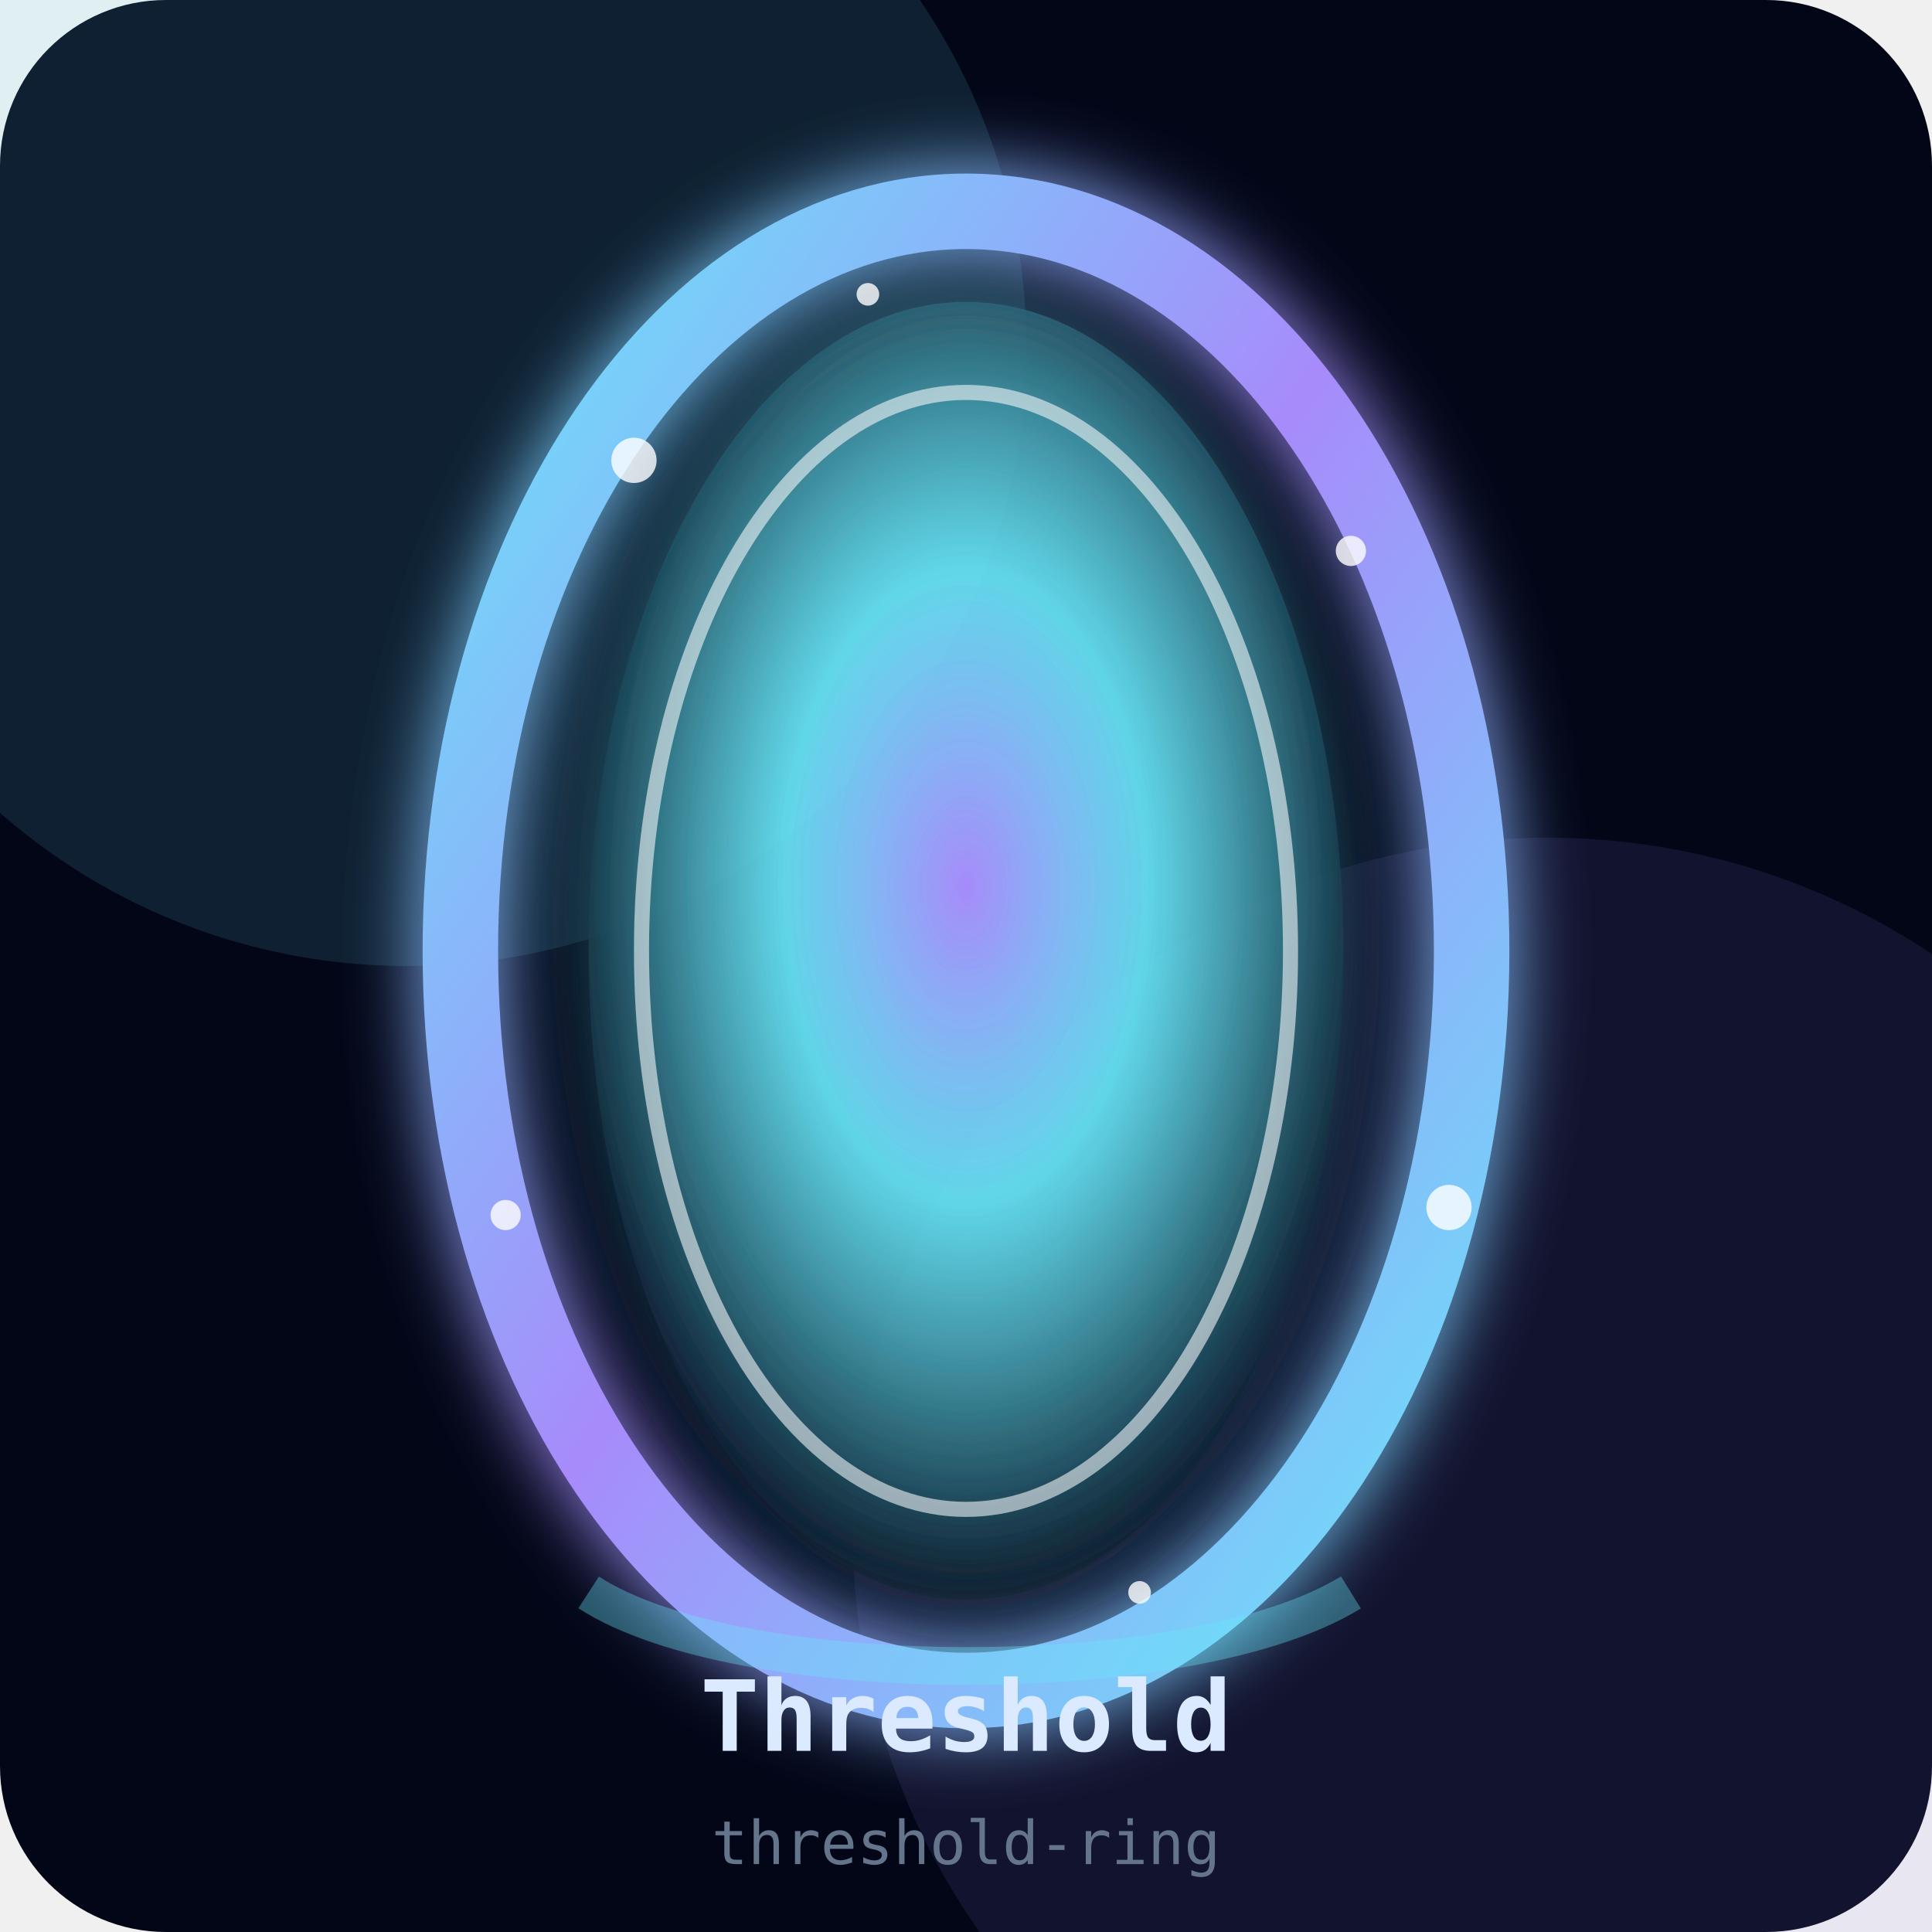
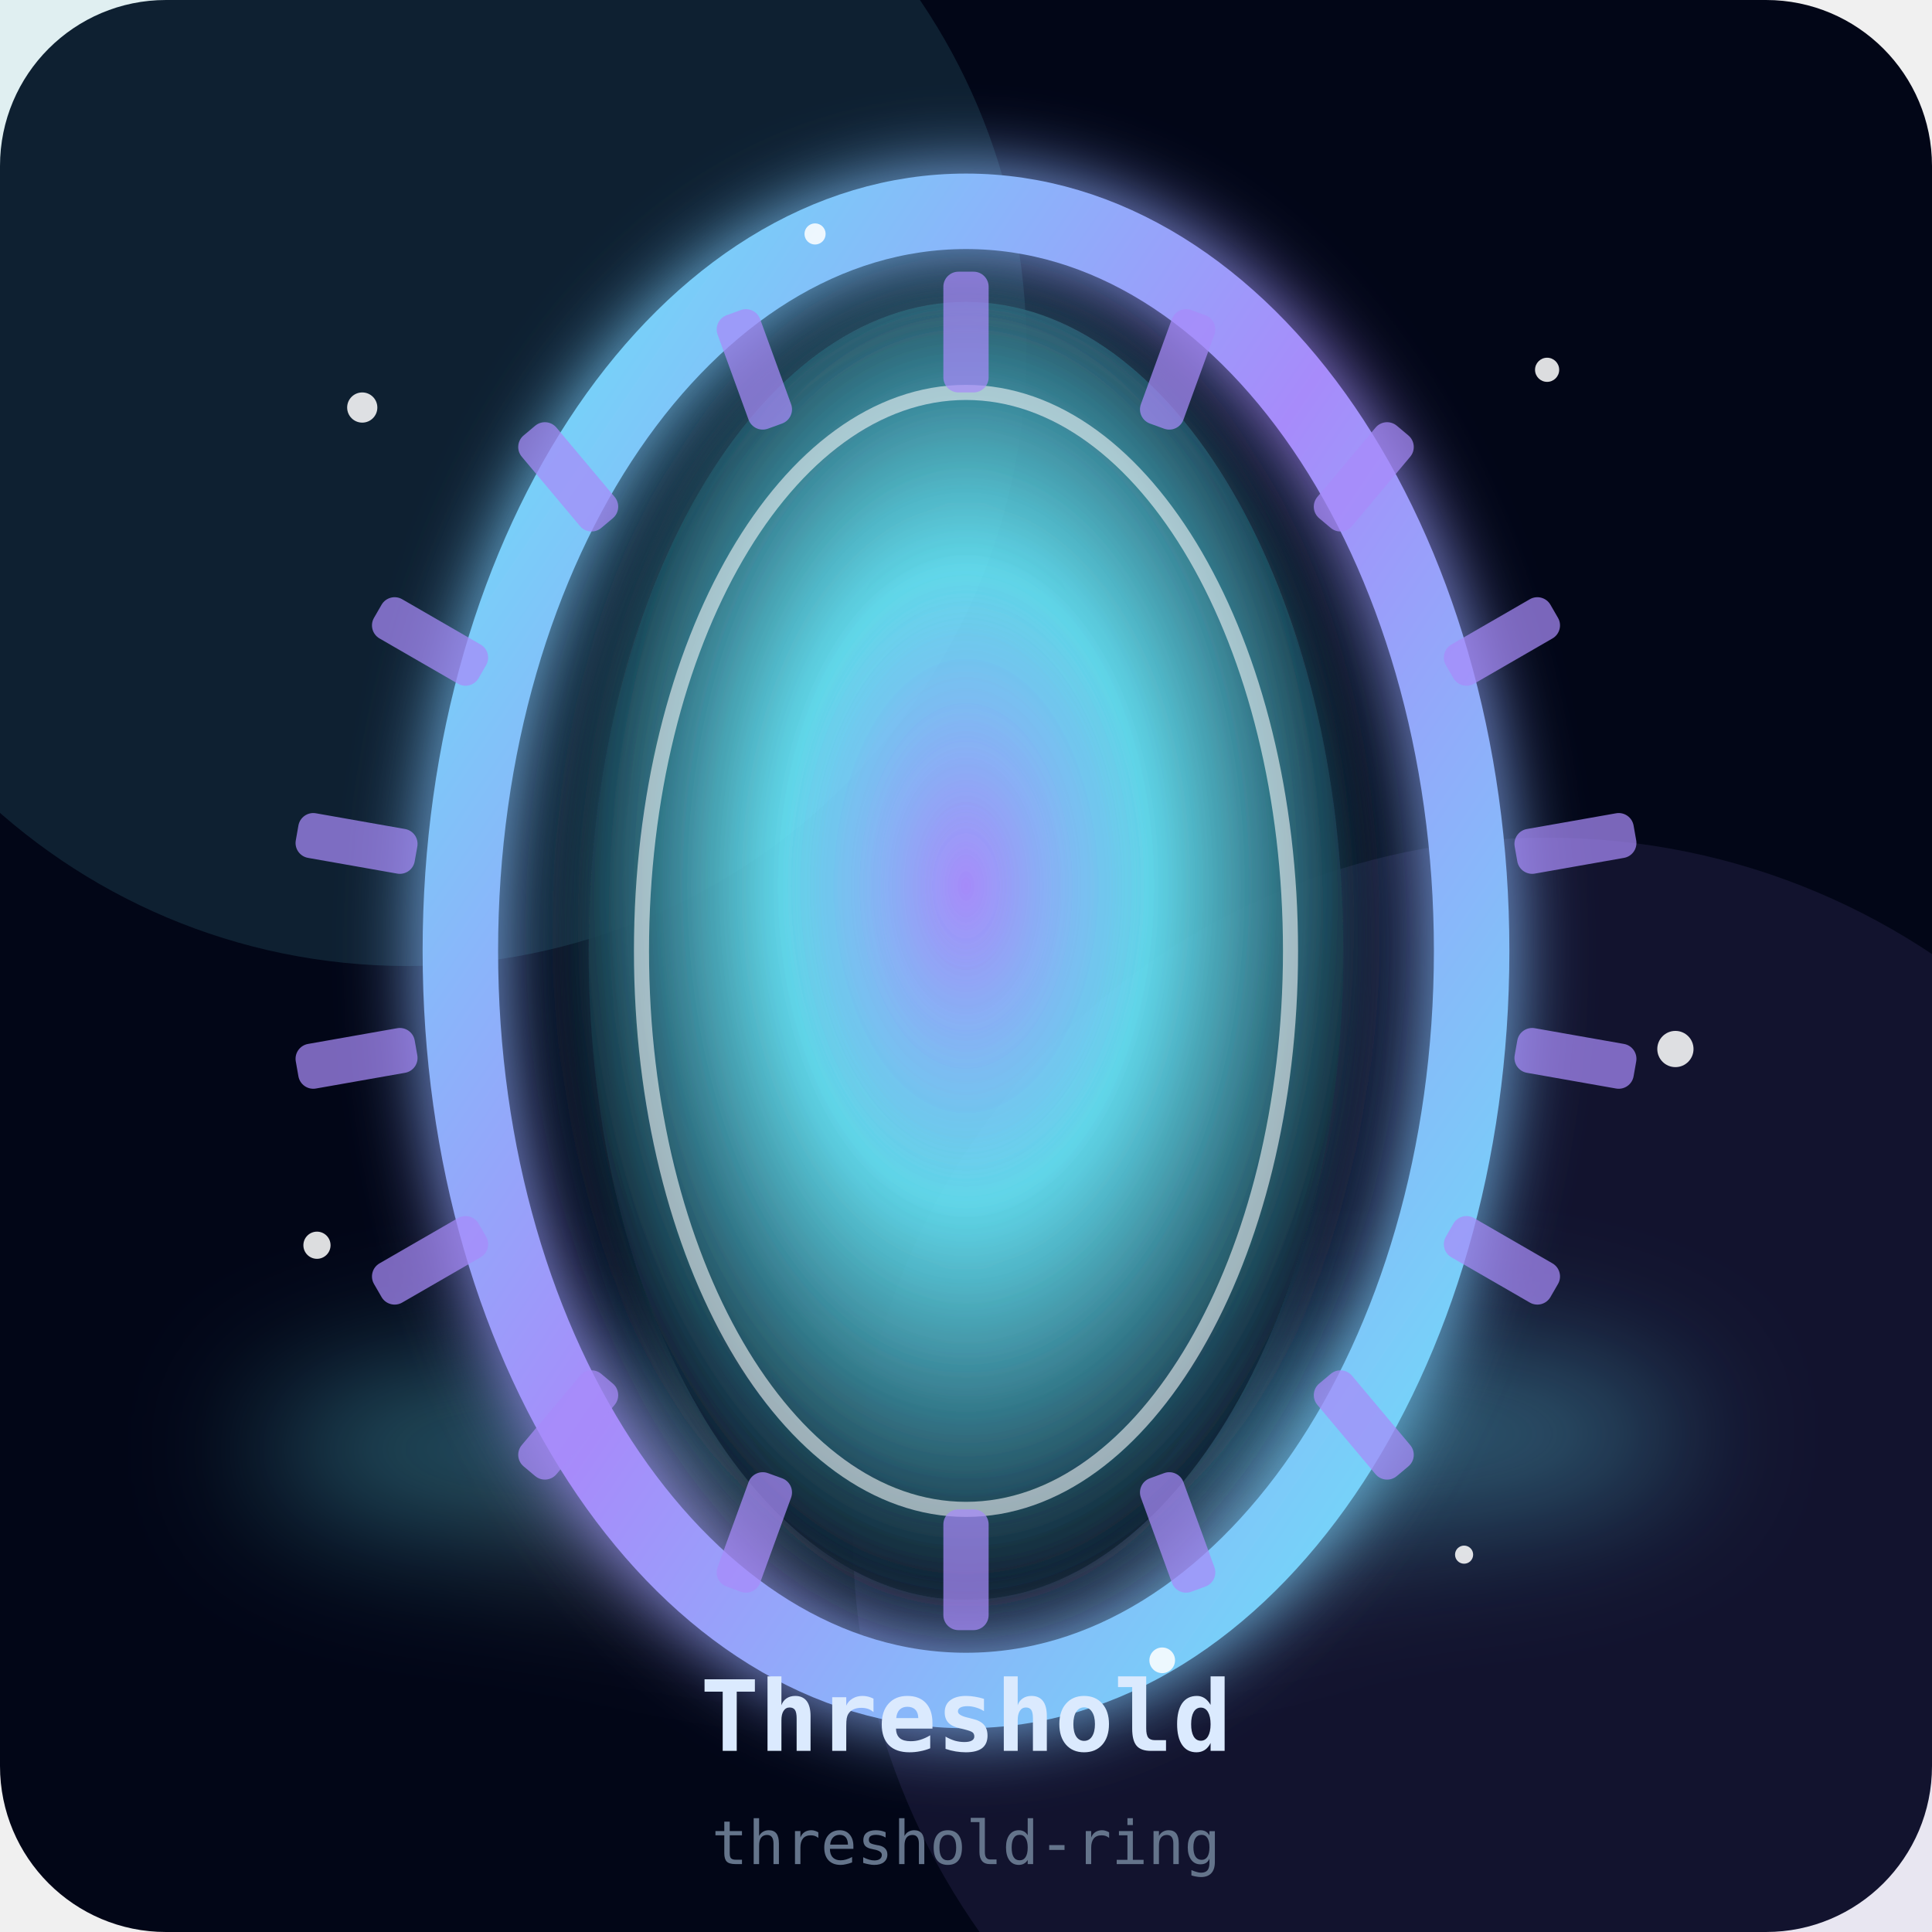
<svg xmlns="http://www.w3.org/2000/svg" width="256" height="256" viewBox="0 0 256 256" role="img" aria-label="Threshold portal">
  <defs>
    <radialGradient id="core-threshold-ring" cx="50%" cy="45%" r="58%">
      <stop offset="0%" stop-color="#a78bfa" stop-opacity="0.95" />
      <stop offset="42%" stop-color="#67e8f9" stop-opacity="0.72" />
      <stop offset="100%" stop-color="#020617" stop-opacity="0.94" />
    </radialGradient>
    <linearGradient id="rim-threshold-ring" x1="0%" x2="100%" y1="0%" y2="100%">
      <stop offset="0%" stop-color="#67e8f9" />
      <stop offset="48%" stop-color="#a78bfa" />
      <stop offset="100%" stop-color="#67e8f9" />
    </linearGradient>
    <filter id="glow-threshold-ring" x="-50%" y="-50%" width="200%" height="200%">
      <feGaussianBlur stdDeviation="5" result="blur" />
      <feMerge>
        <feMergeNode in="blur" />
        <feMergeNode in="SourceGraphic" />
      </feMerge>
    </filter>
+     <filter id="glow-smoke" x="-50%" y="-50%" width="200%" height="200%">
+       <feGaussianBlur stdDeviation="9" />
+     </filter>
  </defs>
  <rect width="256" height="256" rx="22" fill="#020617" />
  <circle cx="54" cy="46" r="82" fill="#67e8f9" opacity="0.12" />
  <circle cx="205" cy="203" r="92" fill="#a78bfa" opacity="0.1" />
+   <g opacity="0.34" filter="url(#glow-smoke)">
+     <ellipse cx="74" cy="192" rx="40" ry="12" fill="#67e8f9" />
+     <ellipse cx="126" cy="199" rx="58" ry="14" fill="#ffffff" opacity="0.42" />
+     <ellipse cx="180" cy="190" rx="44" ry="12" fill="#67e8f9" />
+   </g>
  <ellipse cx="128" cy="126" rx="50" ry="86" fill="url(#core-threshold-ring)" filter="url(#glow-threshold-ring)" />
  <ellipse cx="128" cy="126" rx="67" ry="98" fill="none" stroke="url(#rim-threshold-ring)" stroke-width="10" filter="url(#glow-threshold-ring)" />
  <ellipse cx="128" cy="126" rx="43" ry="74" fill="none" stroke="#f8fafc" stroke-width="2" opacity="0.58" />
-   <g opacity="0.8">
-     <circle cx="84" cy="61" r="3" fill="#fff" />
-     <circle cx="179" cy="73" r="2" fill="#fff" />
-     <circle cx="67" cy="161" r="2" fill="#fff" />
-     <circle cx="192" cy="160" r="3" fill="#fff" />
-     <circle cx="115" cy="39" r="1.5" fill="#fff" />
-     <circle cx="151" cy="211" r="1.5" fill="#fff" />
+   <g fill="#a78bfa" opacity="0.72">
+     <rect x="125" y="36" width="6" height="16" rx="2" transform="rotate(0 128 126)" />
+     <rect x="125" y="36" width="6" height="16" rx="2" transform="rotate(20 128 126)" />
+     <rect x="125" y="36" width="6" height="16" rx="2" transform="rotate(40 128 126)" />
+     <rect x="125" y="36" width="6" height="16" rx="2" transform="rotate(60 128 126)" />
+     <rect x="125" y="36" width="6" height="16" rx="2" transform="rotate(80 128 126)" />
+     <rect x="125" y="36" width="6" height="16" rx="2" transform="rotate(100 128 126)" />
+     <rect x="125" y="36" width="6" height="16" rx="2" transform="rotate(120 128 126)" />
+     <rect x="125" y="36" width="6" height="16" rx="2" transform="rotate(140 128 126)" />
+     <rect x="125" y="36" width="6" height="16" rx="2" transform="rotate(160 128 126)" />
+     <rect x="125" y="36" width="6" height="16" rx="2" transform="rotate(180 128 126)" />
+     <rect x="125" y="36" width="6" height="16" rx="2" transform="rotate(200 128 126)" />
+     <rect x="125" y="36" width="6" height="16" rx="2" transform="rotate(220 128 126)" />
+     <rect x="125" y="36" width="6" height="16" rx="2" transform="rotate(240 128 126)" />
+     <rect x="125" y="36" width="6" height="16" rx="2" transform="rotate(260 128 126)" />
+     <rect x="125" y="36" width="6" height="16" rx="2" transform="rotate(280 128 126)" />
+     <rect x="125" y="36" width="6" height="16" rx="2" transform="rotate(300 128 126)" />
+     <rect x="125" y="36" width="6" height="16" rx="2" transform="rotate(320 128 126)" />
+     <rect x="125" y="36" width="6" height="16" rx="2" transform="rotate(340 128 126)" />
  </g>
-   <path d="M78 211c20 13 80 13 101 0" fill="none" stroke="#67e8f9" stroke-width="5" opacity="0.35" />
+   <g opacity="0.86">
+     <circle cx="48" cy="54" r="2" fill="#fff" />
+     <circle cx="205" cy="49" r="1.6" fill="#fff" />
+     <circle cx="222" cy="139" r="2.4" fill="#fff" />
+     <circle cx="42" cy="165" r="1.8" fill="#fff" />
+     <circle cx="108" cy="31" r="1.4" fill="#fff" />
+     <circle cx="154" cy="220" r="1.7" fill="#fff" />
+     <circle cx="194" cy="206" r="1.2" fill="#fff" />
+   </g>
  <text x="128" y="232" text-anchor="middle" fill="#dbeafe" font-family="ui-monospace, SFMono-Regular, Menlo, monospace" font-size="13" font-weight="700" letter-spacing="0">Threshold</text>
  <text x="128" y="247" text-anchor="middle" fill="#64748b" font-family="ui-monospace, SFMono-Regular, Menlo, monospace" font-size="8" letter-spacing="0">threshold-ring</text>
</svg>
